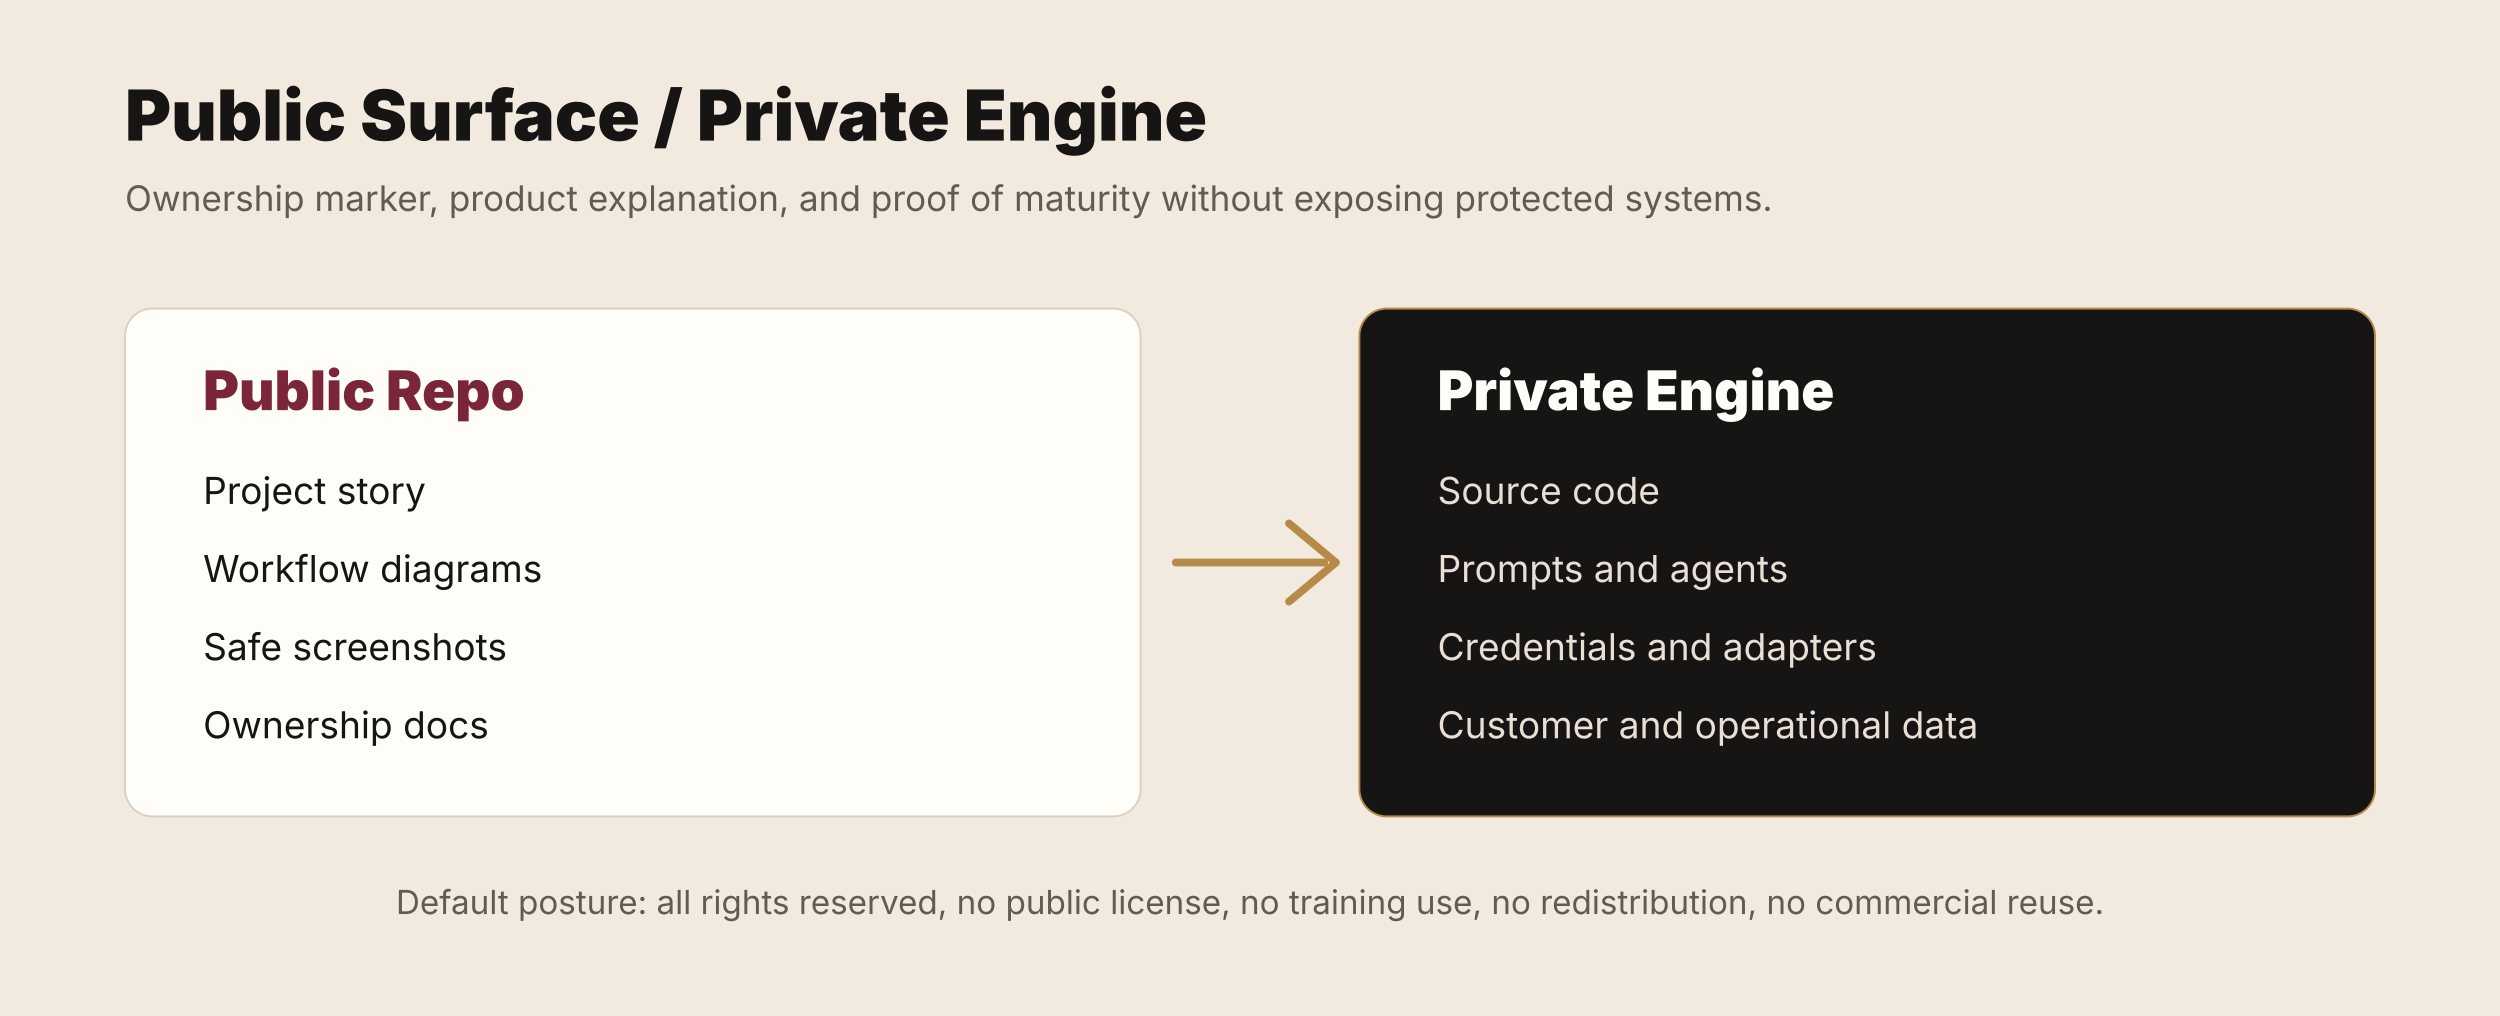
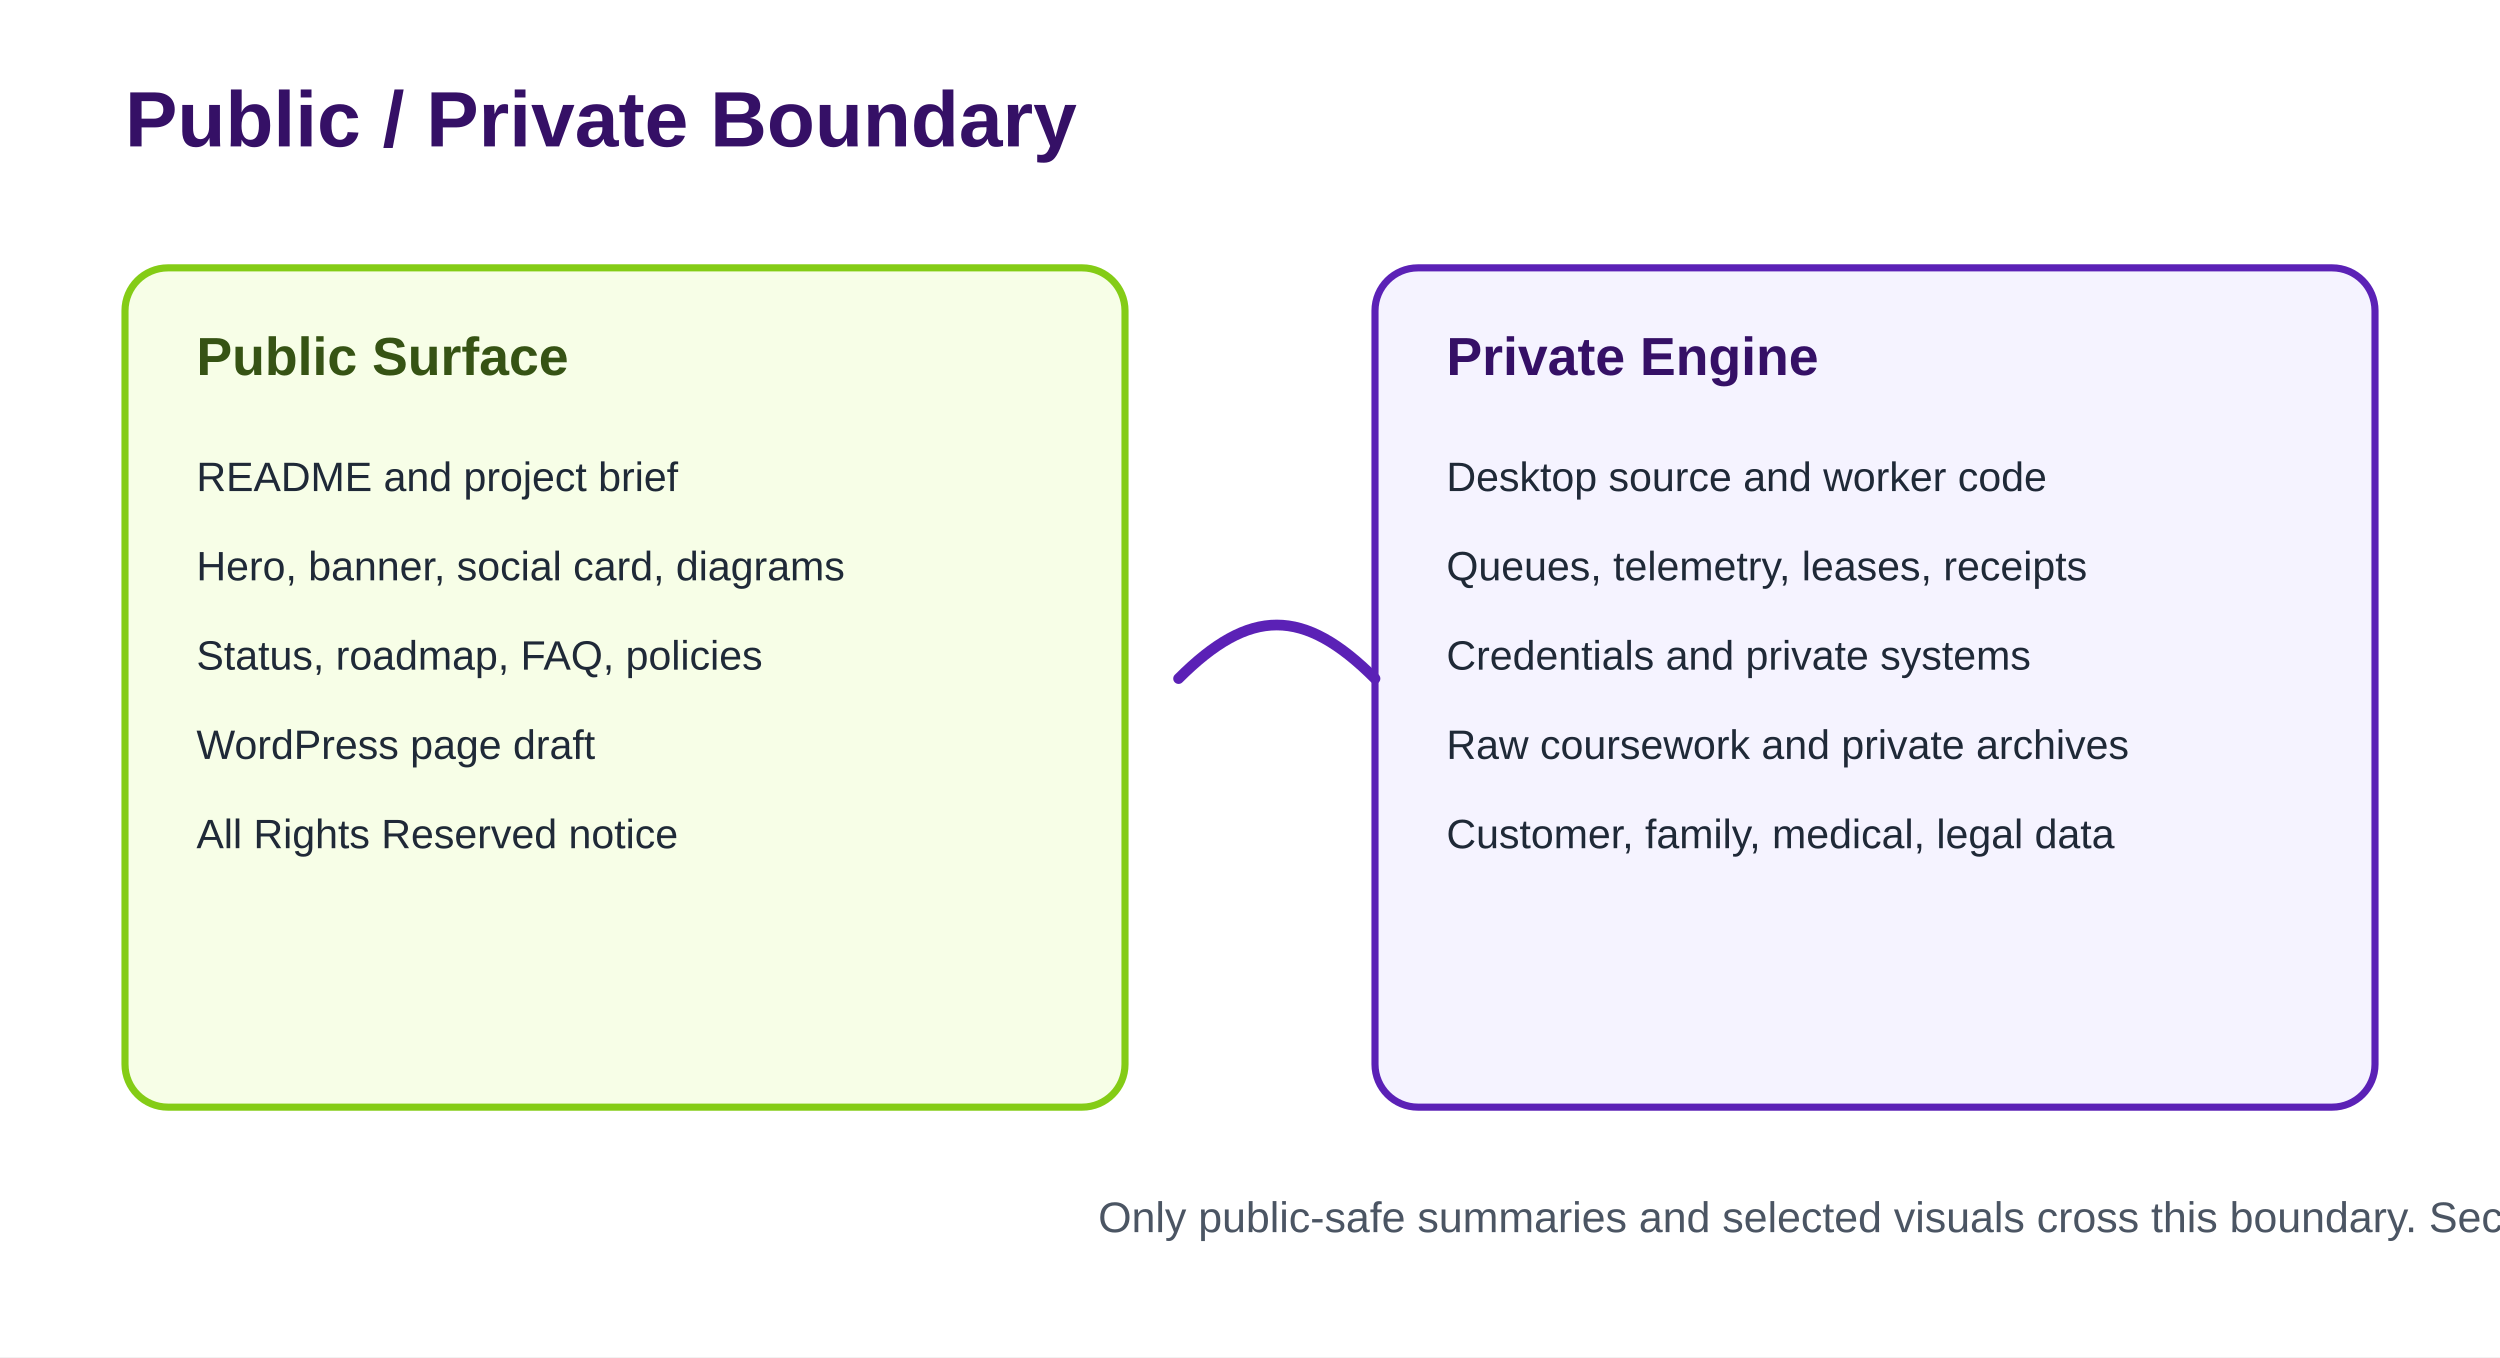
- <svg xmlns="http://www.w3.org/2000/svg" width="1280" height="520" viewBox="0 0 1280 520" role="img" aria-labelledby="title desc">
-   <rect width="1280" height="520" fill="#f3eadf" />
-   <text x="64" y="72" fill="#171414" font-family="Inter, Segoe UI, sans-serif" font-size="36" font-weight="900">Public Surface / Private Engine</text>
-   <text x="64" y="108" fill="#615b55" font-family="Inter, Segoe UI, sans-serif" font-size="18">Ownership marker, product explanation, and proof of maturity without exposing protected systems.</text>
-   <rect x="64" y="158" width="520" height="260" rx="14" fill="#fffdf8" stroke="#ddcfc0" />
-   <rect x="696" y="158" width="520" height="260" rx="14" fill="#171414" stroke="#b68b4a" />
-   <text x="104" y="210" fill="#7b2638" font-family="Inter, Segoe UI, sans-serif" font-size="28" font-weight="900">Public Repo</text>
-   <text x="736" y="210" fill="#fffdf8" font-family="Inter, Segoe UI, sans-serif" font-size="28" font-weight="900">Private Engine</text>
-   <g font-family="Inter, Segoe UI, sans-serif" font-size="19">
-     <text x="104" y="258" fill="#171414">Project story</text>
-     <text x="104" y="298" fill="#171414">Workflow diagrams</text>
-     <text x="104" y="338" fill="#171414">Safe screenshots</text>
-     <text x="104" y="378" fill="#171414">Ownership docs</text>
-     <text x="736" y="258" fill="#eadfd5">Source code</text>
-     <text x="736" y="298" fill="#eadfd5">Prompts and agents</text>
-     <text x="736" y="338" fill="#eadfd5">Credentials and adapters</text>
-     <text x="736" y="378" fill="#eadfd5">Customer and operational data</text>
+ <svg xmlns="http://www.w3.org/2000/svg" width="1400" height="760" viewBox="0 0 1400 760" role="img" aria-labelledby="title desc">
+   <rect width="1400" height="760" fill="#ffffff" />
+   <text x="70" y="82" fill="#351066" font-family="Arial, sans-serif" font-size="44" font-weight="700">Public / Private Boundary</text>
+   <rect x="70" y="150" width="560" height="470" rx="24" fill="#F7FEE7" stroke="#84CC16" stroke-width="4" />
+   <rect x="770" y="150" width="560" height="470" rx="24" fill="#F5F3FF" stroke="#5B21B6" stroke-width="4" />
+   <text x="110" y="210" fill="#365314" font-family="Arial, sans-serif" font-size="30" font-weight="700">Public Surface</text>
+   <text x="810" y="210" fill="#351066" font-family="Arial, sans-serif" font-size="30" font-weight="700">Private Engine</text>
+   <g font-family="Arial, sans-serif" font-size="23" fill="#1F2937">
+     <text x="110" y="275">README and project brief</text>
+     <text x="110" y="325">Hero, banner, social card, diagrams</text>
+     <text x="110" y="375">Status, roadmap, FAQ, policies</text>
+     <text x="110" y="425">WordPress page draft</text>
+     <text x="110" y="475">All Rights Reserved notice</text>
+     <text x="810" y="275">Desktop source and worker code</text>
+     <text x="810" y="325">Queues, telemetry, leases, receipts</text>
+     <text x="810" y="375">Credentials and private systems</text>
+     <text x="810" y="425">Raw coursework and private archives</text>
+     <text x="810" y="475">Customer, family, medical, legal data</text>
  </g>
-   <path d="M602 288h76" stroke="#b68b4a" stroke-width="4" stroke-linecap="round" />
-   <path d="M660 268l24 20-24 20" fill="none" stroke="#b68b4a" stroke-width="4" stroke-linecap="round" stroke-linejoin="round" />
-   <text x="640" y="468" text-anchor="middle" fill="#615b55" font-family="Inter, Segoe UI, sans-serif" font-size="17">Default posture: all rights reserved, no public license, no training use, no redistribution, no commercial reuse.</text>
+   <path d="M660 380 C700 340, 730 340, 770 380" stroke="#5B21B6" stroke-width="6" fill="none" stroke-linecap="round" />
+   <text x="615" y="690" fill="#4B5563" font-family="Arial, sans-serif" font-size="24">Only public-safe summaries and selected visuals cross this boundary. Secrets never cross.</text>
</svg>
